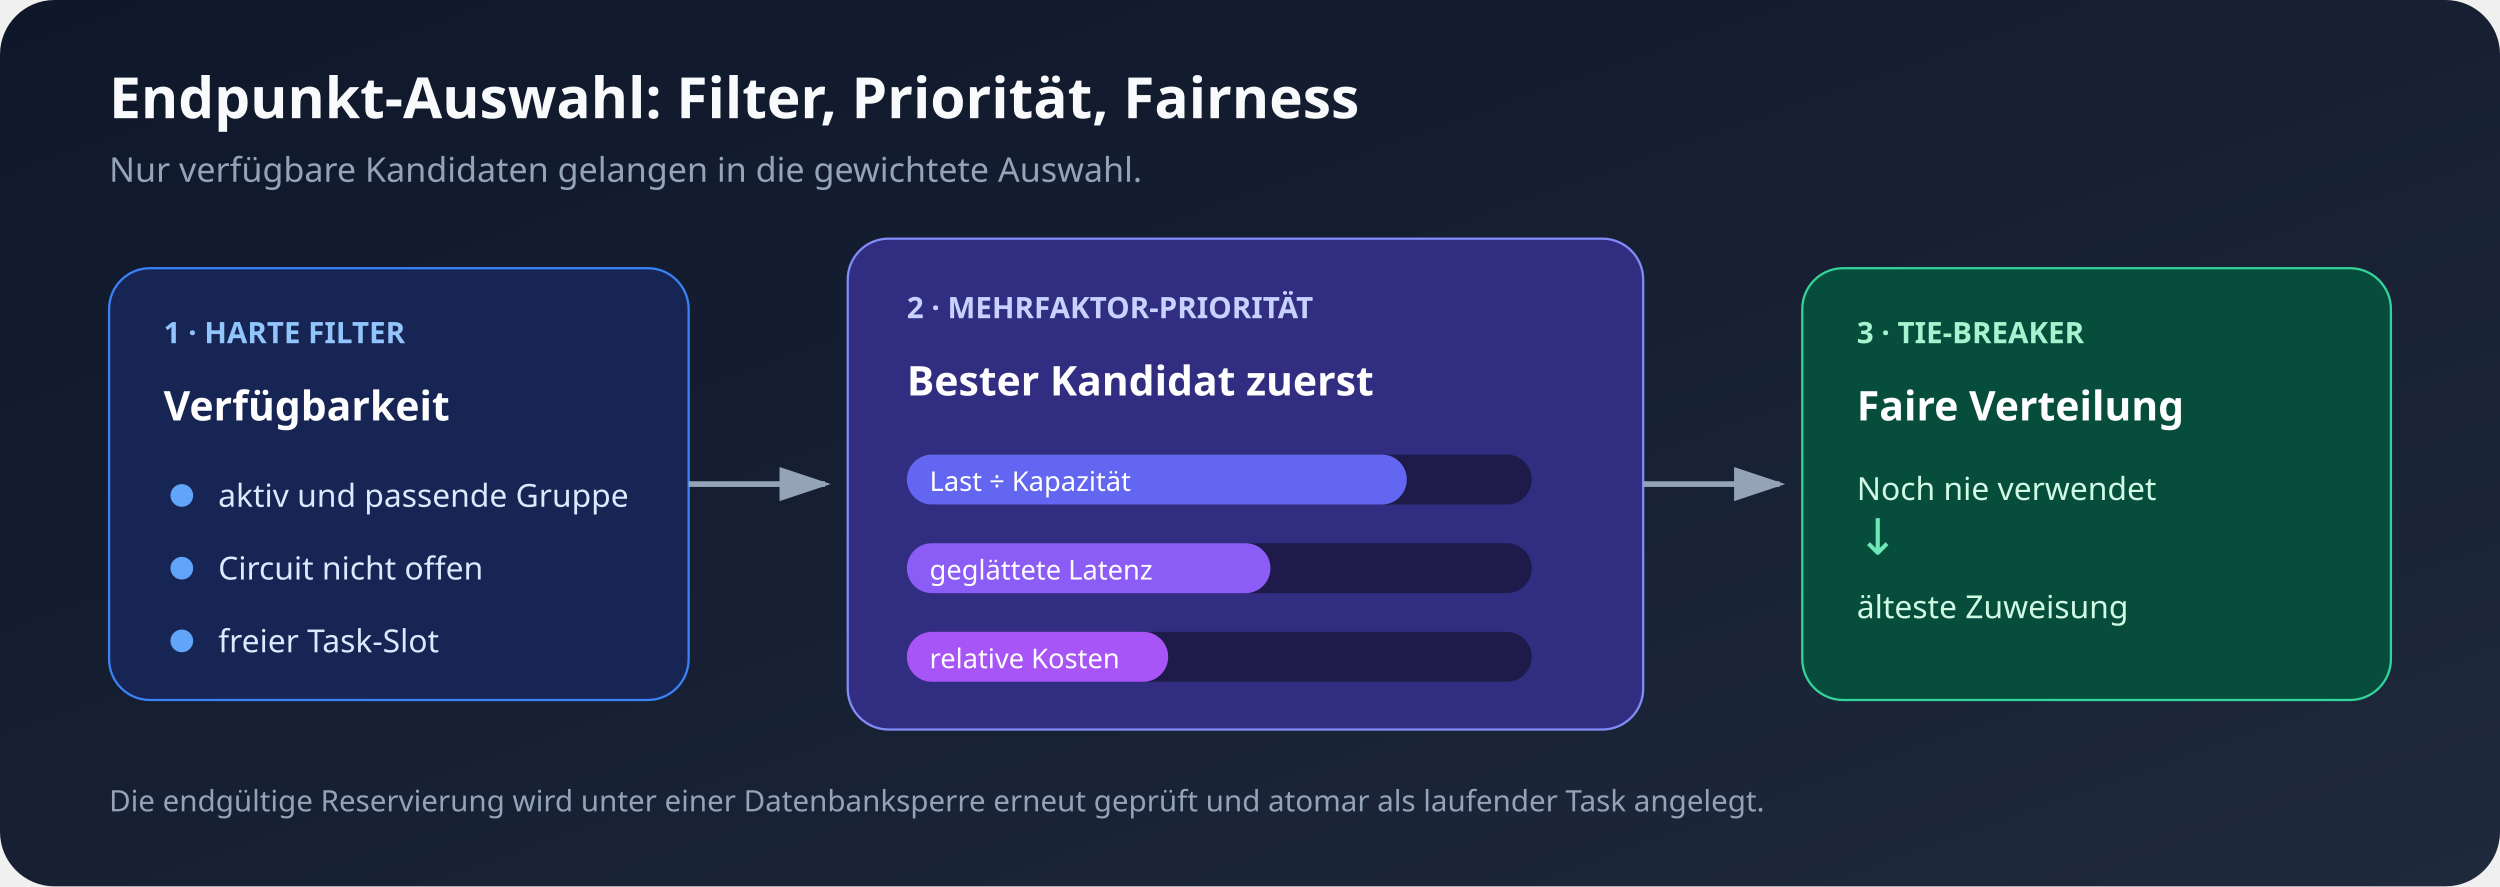
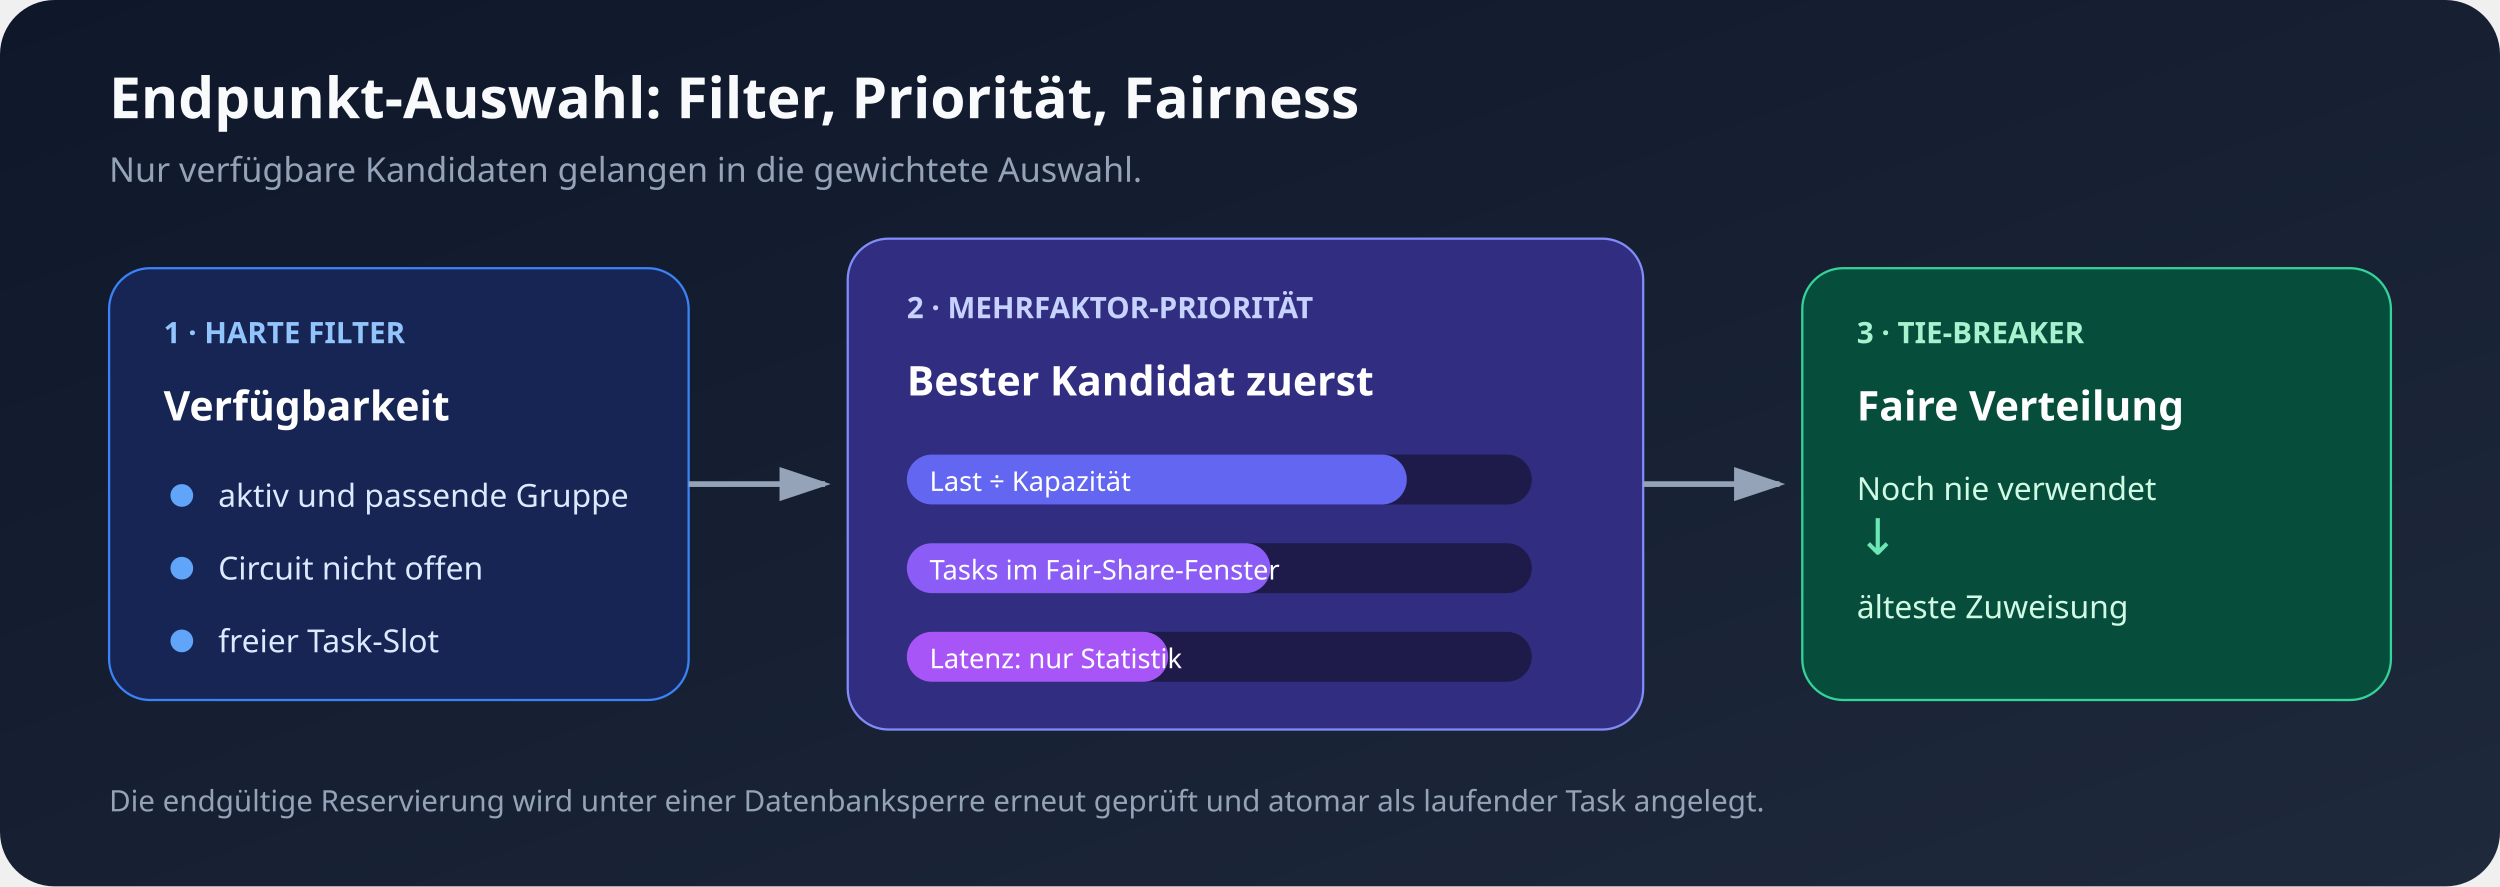
<svg xmlns="http://www.w3.org/2000/svg" width="1100" height="390" viewBox="0 0 1100 390" role="img" aria-labelledby="title desc">
  <defs>
    <linearGradient id="panel" x1="0" y1="0" x2="1" y2="1">
      <stop offset="0" stop-color="#0f172a" />
      <stop offset="1" stop-color="#1e293b" />
    </linearGradient>
    <marker id="arrow" markerWidth="10" markerHeight="10" refX="8" refY="3" orient="auto">
      <path d="M0,0 L0,6 L9,3 z" fill="#94a3b8" />
    </marker>
  </defs>
  <rect width="1100" height="390" rx="24" fill="url(#panel)" />
  <text x="48" y="52" font-family="system-ui, sans-serif" font-size="25" font-weight="700" fill="#f8fafc">Endpunkt-Auswahl: Filter, Priorität, Fairness</text>
  <text x="48" y="80" font-family="system-ui, sans-serif" font-size="15" fill="#94a3b8">Nur verfügbare Kandidaten gelangen in die gewichtete Auswahl.</text>
  <g font-family="system-ui, sans-serif">
    <rect x="48" y="118" width="255" height="190" rx="18" fill="#172554" stroke="#3b82f6" />
    <text x="72" y="151" font-size="13" font-weight="700" fill="#93c5fd">1 · HARTE FILTER</text>
    <text x="72" y="185" font-size="18" font-weight="700" fill="#fff">Verfügbarkeit</text>
    <circle cx="80" cy="218" r="5" fill="#60a5fa" />
    <text x="96" y="223" font-size="14" fill="#dbeafe">aktiv und passende Gruppe</text>
    <circle cx="80" cy="250" r="5" fill="#60a5fa" />
    <text x="96" y="255" font-size="14" fill="#dbeafe">Circuit nicht offen</text>
    <circle cx="80" cy="282" r="5" fill="#60a5fa" />
    <text x="96" y="287" font-size="14" fill="#dbeafe">freier Task-Slot</text>
    <rect x="373" y="105" width="350" height="216" rx="18" fill="#312e81" stroke="#818cf8" />
    <text x="399" y="140" font-size="13" font-weight="700" fill="#c7d2fe">2 · MEHRFAKTOR-PRIORITÄT</text>
    <text x="399" y="174" font-size="18" font-weight="700" fill="#fff">Bester Kandidat zuerst</text>
    <rect x="399" y="200" width="275" height="22" rx="11" fill="#1e1b4b" />
    <rect x="399" y="200" width="220" height="22" rx="11" fill="#6366f1" />
    <text x="409" y="216" font-size="12" fill="#fff">Last ÷ Kapazität</text>
    <rect x="399" y="239" width="275" height="22" rx="11" fill="#1e1b4b" />
    <rect x="399" y="239" width="160" height="22" rx="11" fill="#8b5cf6" />
-     <text x="409" y="255" font-size="12" fill="#fff">geglättete Latenz</text>
+     <text x="409" y="255" font-size="12" fill="#fff">Tasks im Fair-Share-Fenster</text>
    <rect x="399" y="278" width="275" height="22" rx="11" fill="#1e1b4b" />
    <rect x="399" y="278" width="115" height="22" rx="11" fill="#a855f7" />
-     <text x="409" y="294" font-size="12" fill="#fff">relative Kosten</text>
+     <text x="409" y="294" font-size="12" fill="#fff">Latenz: nur Statistik</text>
    <rect x="793" y="118" width="259" height="190" rx="18" fill="#064e3b" stroke="#34d399" />
    <text x="817" y="151" font-size="13" font-weight="700" fill="#a7f3d0">3 · TIE-BREAKER</text>
    <text x="817" y="185" font-size="18" font-weight="700" fill="#fff">Faire Verteilung</text>
    <text x="817" y="220" font-size="14" fill="#d1fae5">Noch nie verwendet</text>
    <text x="817" y="244" font-size="22" fill="#6ee7b7">↓</text>
    <text x="817" y="272" font-size="14" fill="#d1fae5">älteste Zuweisung</text>
  </g>
  <g fill="none" stroke="#94a3b8" stroke-width="2.5" marker-end="url(#arrow)">
    <path d="M303 213H363" />
    <path d="M723 213H783" />
  </g>
  <text x="48" y="357" font-family="system-ui, sans-serif" font-size="13" fill="#94a3b8">Die endgültige Reservierung wird unter einer Datenbanksperre erneut geprüft und atomar als laufender Task angelegt.</text>
</svg>
